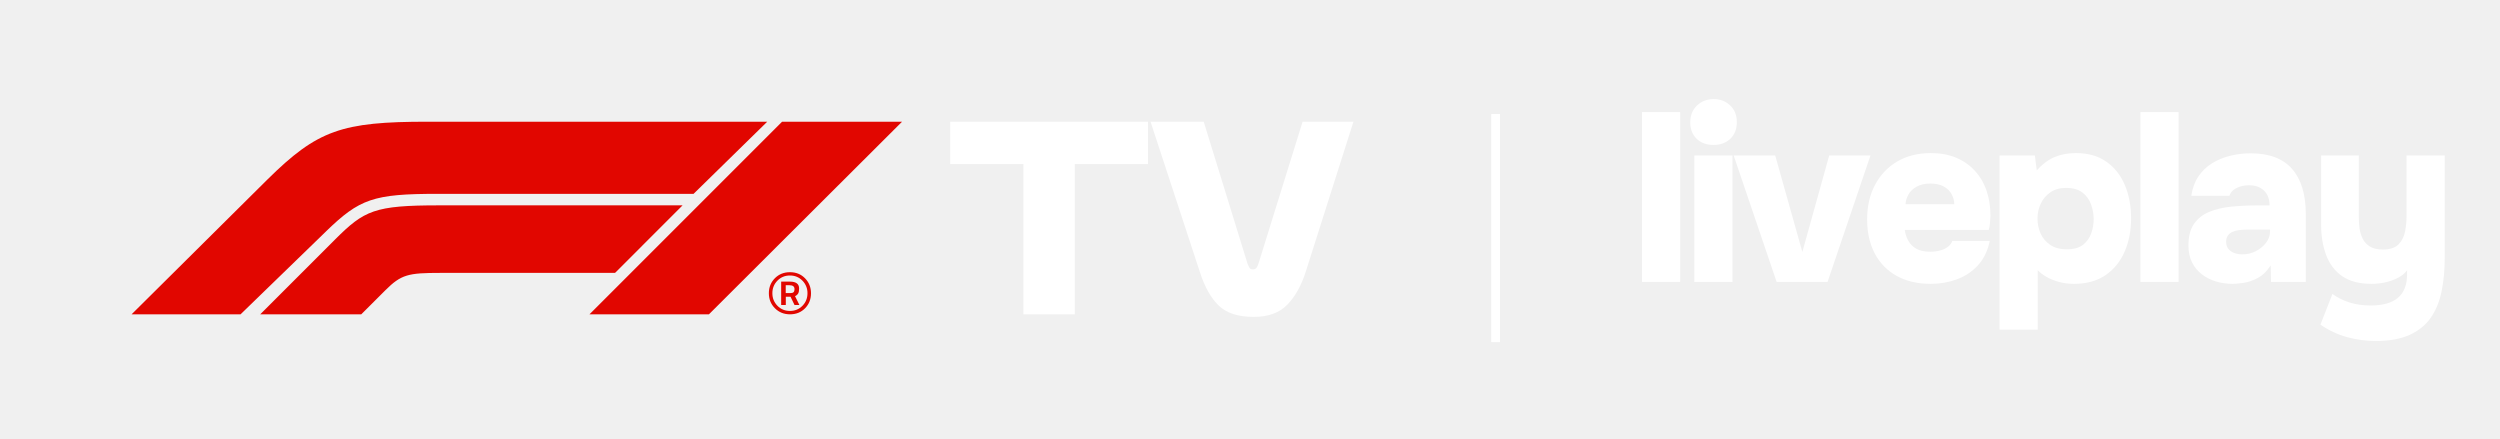
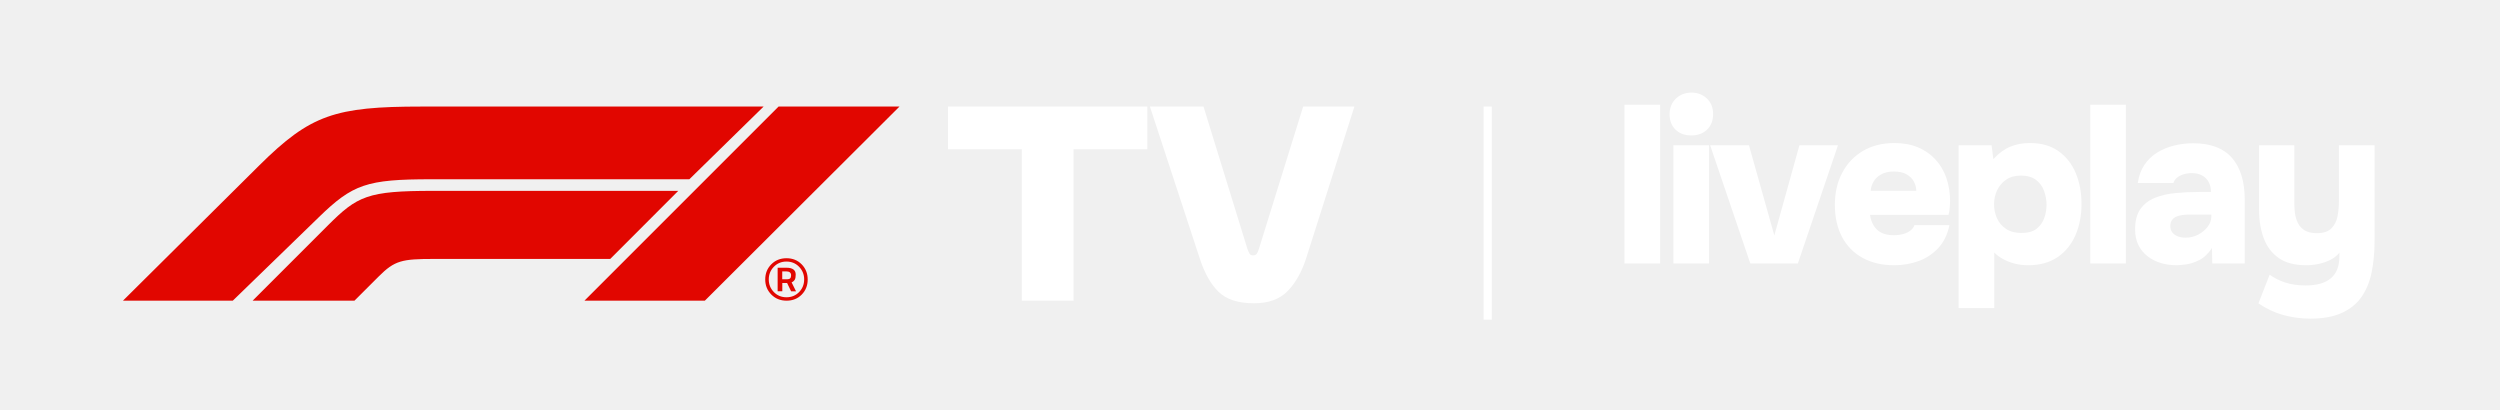
- <svg xmlns="http://www.w3.org/2000/svg" viewBox="0 0 285 50" width="570" height="100">
-   <svg x="15" y="13" width="140" height="24" viewBox="0 0 151 24">
+ <svg xmlns="http://www.w3.org/2000/svg" viewBox="0 0 305 50" width="610" height="100">
+   <svg x="15" y="13" width="151" height="24" viewBox="0 0 151 24">
    <g clip-path="url(#f1_logo_svg__a)">
      <path fill="#fff" d="M109.658 23.684V5.211h-9V0h24.316v5.21h-9v18.474zM131.827 0l5.369 17.4q.126.349.251.553.127.206.41.205.315 0 .459-.19.143-.189.269-.6L143.985 0h6.252l-5.874 18.474q-.821 2.557-2.275 4.04Q140.635 24 137.983 24q-2.875 0-4.31-1.389-1.437-1.388-2.322-4.137L125.289 0z" />
      <path fill="#E10600" d="M23.904 13.493 13.399 23.684H0L16.67 7.14C22.868 1.007 25.855 0 36.422 0H78.16l-9.059 8.87H37.616c-7.895 0-9.575.609-13.715 4.623zm43.845-3.208H37.806c-7.952 0-9.195.61-12.802 4.214l-9.185 9.185h12.424L31.2 20.73c1.954-1.954 2.825-2.14 6.762-2.14h21.484zm3.24 13.4L94.737 0H79.986L56.302 23.684H70.99zM80.963 23.684q-1.122 0-1.863-.75-.743-.75-.742-1.845 0-1.096.737-1.84.736-.745 1.858-.746 1.12 0 1.853.75t.733 1.846-.728 1.84q-.728.744-1.848.745m-.015-4.774q-.918 0-1.54.637-.617.635-.618 1.542 0 .905.619 1.542.618.636 1.54.636c.614 0 1.124-.21 1.539-.631q.619-.632.619-1.542a2.14 2.14 0 0 0-.62-1.547q-.617-.637-1.539-.637m-.506 2.61v1.017h-.57v-2.874h1.081q.56 0 .841.21.282.207.282.626 0 .418-.114.622a.8.8 0 0 1-.387.328l.54 1.09h-.6l-.49-1.016h-.58zm-.01-1.413v.967h.58q.267 0 .383-.114.118-.114.118-.37.001-.484-.61-.483z" />
    </g>
    <defs>
      <clipPath id="f1_logo_svg__a">
        <path fill="#fff" d="M0 0h150.237v24H0z" />
      </clipPath>
    </defs>
  </svg>
-   <rect x="170" y="13" width="1" height="26" fill="#fff" />
-   <svg x="187" y="11" width="92" height="28" viewBox="0 0 219.75 66.75">
+   <rect x="181" y="13" width="1" height="26" fill="#fff" />
+   <svg x="198" y="11" width="92" height="28" viewBox="0 0 219.75 66.75">
    <defs>
      <clipPath id="8396c6a091">
        <path d="M 0.285 4 L 11 4 L 11 51 L 0.285 51 Z M 0.285 4" clip-rule="nonzero" />
      </clipPath>
      <clipPath id="316db45e9c">
        <path d="M 185 15 L 219.215 15 L 219.215 66.5 L 185 66.5 Z M 185 15" clip-rule="nonzero" />
      </clipPath>
    </defs>
    <g clip-path="url(#8396c6a091)">
      <g fill="#ffffff">
        <g transform="translate(-2.87672, 50.43727)">
          <path d="M 3.328 0 L 3.328 -46.266 L 13.719 -46.266 L 13.719 0 Z M 3.328 0 " />
        </g>
      </g>
    </g>
    <g fill="#ffffff">
      <g transform="translate(11.36808, 50.43727)">
        <path d="M 3.328 0 L 3.328 -34.438 L 13.719 -34.438 L 13.719 0 Z M 8.562 -37.312 C 6.645 -37.312 5.109 -37.875 3.953 -39 C 2.797 -40.133 2.219 -41.617 2.219 -43.453 C 2.219 -45.328 2.828 -46.852 4.047 -48.031 C 5.273 -49.207 6.801 -49.797 8.625 -49.797 C 10.363 -49.797 11.844 -49.227 13.062 -48.094 C 14.289 -46.957 14.906 -45.43 14.906 -43.516 C 14.906 -41.641 14.316 -40.133 13.141 -39 C 11.961 -37.875 10.438 -37.312 8.562 -37.312 Z M 8.562 -37.312 " />
      </g>
    </g>
    <g fill="#ffffff">
      <g transform="translate(25.61289, 50.43727)">
        <path d="M 11.5 0 L -0.203 -34.438 L 11.109 -34.438 L 18.5 -8.172 L 25.812 -34.438 L 37.047 -34.438 L 25.359 0 Z M 11.5 0 " />
      </g>
    </g>
    <g fill="#ffffff">
      <g transform="translate(59.7226, 50.43727)">
        <path d="M 19.344 0.516 C 15.77 0.516 12.688 -0.203 10.094 -1.641 C 7.5 -3.078 5.504 -5.113 4.109 -7.75 C 2.723 -10.383 2.031 -13.488 2.031 -17.062 C 2.031 -20.625 2.75 -23.754 4.188 -26.453 C 5.625 -29.16 7.633 -31.273 10.219 -32.797 C 12.812 -34.328 15.875 -35.094 19.406 -35.094 C 21.977 -35.094 24.254 -34.676 26.234 -33.844 C 28.211 -33.02 29.91 -31.844 31.328 -30.312 C 32.742 -28.789 33.812 -26.984 34.531 -24.891 C 35.25 -22.805 35.609 -20.52 35.609 -18.031 C 35.566 -17.383 35.523 -16.742 35.484 -16.109 C 35.441 -15.473 35.332 -14.828 35.156 -14.172 L 12.281 -14.172 C 12.414 -13.086 12.742 -12.086 13.266 -11.172 C 13.785 -10.254 14.523 -9.535 15.484 -9.016 C 16.441 -8.492 17.66 -8.234 19.141 -8.234 C 20.191 -8.234 21.141 -8.352 21.984 -8.594 C 22.836 -8.832 23.547 -9.18 24.109 -9.641 C 24.68 -10.098 25.051 -10.609 25.219 -11.172 L 35.422 -11.172 C 34.848 -8.43 33.754 -6.195 32.141 -4.469 C 30.535 -2.75 28.617 -1.488 26.391 -0.688 C 24.172 0.113 21.82 0.516 19.344 0.516 Z M 12.484 -21.172 L 25.75 -21.172 C 25.75 -22.086 25.52 -22.977 25.062 -23.844 C 24.602 -24.719 23.895 -25.426 22.938 -25.969 C 21.977 -26.52 20.738 -26.797 19.219 -26.797 C 17.727 -26.797 16.484 -26.508 15.484 -25.938 C 14.484 -25.375 13.742 -24.656 13.266 -23.781 C 12.785 -22.914 12.523 -22.047 12.484 -21.172 Z M 12.484 -21.172 " />
      </g>
    </g>
    <g fill="#ffffff">
      <g transform="translate(94.48576, 50.43727)">
        <path d="M 3.328 13 L 3.328 -34.438 L 12.938 -34.438 L 13.453 -30.391 C 14.984 -32.086 16.609 -33.297 18.328 -34.016 C 20.047 -34.734 21.973 -35.094 24.109 -35.094 C 27.461 -35.094 30.25 -34.297 32.469 -32.703 C 34.695 -31.109 36.363 -28.984 37.469 -26.328 C 38.582 -23.672 39.141 -20.664 39.141 -17.312 C 39.141 -13.957 38.551 -10.93 37.375 -8.234 C 36.195 -5.535 34.453 -3.398 32.141 -1.828 C 29.836 -0.266 26.988 0.516 23.594 0.516 C 22.156 0.516 20.801 0.344 19.531 0 C 18.27 -0.344 17.141 -0.797 16.141 -1.359 C 15.141 -1.93 14.332 -2.547 13.719 -3.203 L 13.719 13 Z M 21.625 -8.891 C 23.539 -8.891 25.02 -9.301 26.062 -10.125 C 27.113 -10.957 27.859 -12.004 28.297 -13.266 C 28.734 -14.523 28.953 -15.789 28.953 -17.062 C 28.953 -18.445 28.711 -19.801 28.234 -21.125 C 27.754 -22.457 26.969 -23.535 25.875 -24.359 C 24.789 -25.191 23.312 -25.609 21.438 -25.609 C 19.738 -25.609 18.312 -25.207 17.156 -24.406 C 16 -23.602 15.125 -22.566 14.531 -21.297 C 13.945 -20.035 13.656 -18.688 13.656 -17.25 C 13.656 -15.812 13.938 -14.457 14.5 -13.188 C 15.07 -11.926 15.945 -10.895 17.125 -10.094 C 18.301 -9.289 19.801 -8.891 21.625 -8.891 Z M 21.625 -8.891 " />
      </g>
    </g>
    <g fill="#ffffff">
      <g transform="translate(132.8429, 50.43727)">
        <path d="M 3.328 0 L 3.328 -46.266 L 13.719 -46.266 L 13.719 0 Z M 3.328 0 " />
      </g>
    </g>
    <g fill="#ffffff">
      <g transform="translate(147.0877, 50.43727)">
        <path d="M 14.25 0.516 C 12.633 0.516 11.109 0.301 9.672 -0.125 C 8.234 -0.562 6.945 -1.211 5.812 -2.078 C 4.676 -2.953 3.781 -4.039 3.125 -5.344 C 2.477 -6.656 2.156 -8.188 2.156 -9.938 C 2.156 -12.414 2.664 -14.383 3.688 -15.844 C 4.719 -17.301 6.113 -18.391 7.875 -19.109 C 9.633 -19.828 11.645 -20.297 13.906 -20.516 C 16.176 -20.734 18.531 -20.844 20.969 -20.844 L 24.25 -20.844 C 24.25 -21.938 24.039 -22.883 23.625 -23.688 C 23.207 -24.488 22.582 -25.129 21.75 -25.609 C 20.926 -26.086 19.906 -26.328 18.688 -26.328 C 17.812 -26.328 16.992 -26.207 16.234 -25.969 C 15.473 -25.727 14.844 -25.398 14.344 -24.984 C 13.844 -24.578 13.504 -24.066 13.328 -23.453 L 2.938 -23.453 C 3.238 -25.504 3.879 -27.258 4.859 -28.719 C 5.848 -30.176 7.07 -31.363 8.531 -32.281 C 9.988 -33.195 11.629 -33.883 13.453 -34.344 C 15.285 -34.801 17.16 -35.031 19.078 -35.031 C 24.129 -35.031 27.895 -33.613 30.375 -30.781 C 32.863 -27.945 34.109 -23.852 34.109 -18.5 L 34.109 0 L 24.641 0 L 24.562 -4.516 C 23.477 -2.859 22.238 -1.68 20.844 -0.984 C 19.445 -0.285 18.141 0.133 16.922 0.281 C 15.703 0.438 14.812 0.516 14.25 0.516 Z M 16.859 -7.516 C 18.16 -7.516 19.379 -7.805 20.516 -8.391 C 21.648 -8.984 22.578 -9.75 23.297 -10.688 C 24.016 -11.625 24.375 -12.633 24.375 -13.719 L 24.375 -14.25 L 17.969 -14.25 C 17.27 -14.25 16.582 -14.203 15.906 -14.109 C 15.227 -14.023 14.629 -13.863 14.109 -13.625 C 13.586 -13.383 13.176 -13.047 12.875 -12.609 C 12.57 -12.172 12.422 -11.602 12.422 -10.906 C 12.422 -10.164 12.613 -9.547 13 -9.047 C 13.395 -8.547 13.926 -8.164 14.594 -7.906 C 15.27 -7.645 16.023 -7.516 16.859 -7.516 Z M 16.859 -7.516 " />
      </g>
    </g>
    <g clip-path="url(#316db45e9c)">
      <g fill="#ffffff">
        <g transform="translate(181.6548, 50.43727)">
          <path d="M 18.625 16.078 C 15.969 16.078 13.363 15.727 10.812 15.031 C 8.258 14.332 5.832 13.195 3.531 11.625 L 6.797 3.266 C 8.098 4.223 9.609 4.984 11.328 5.547 C 13.055 6.117 15.031 6.406 17.25 6.406 C 20.52 6.406 22.984 5.707 24.641 4.312 C 26.297 2.914 27.125 0.781 27.125 -2.094 L 27.125 -3.141 C 26.375 -2.223 25.453 -1.504 24.359 -0.984 C 23.273 -0.461 22.145 -0.082 20.969 0.156 C 19.801 0.395 18.629 0.516 17.453 0.516 C 14.141 0.516 11.477 -0.176 9.469 -1.562 C 7.469 -2.957 6.008 -4.875 5.094 -7.312 C 4.176 -9.758 3.719 -12.504 3.719 -15.547 L 3.719 -34.438 L 13.984 -34.438 L 13.984 -17.578 C 13.984 -16.617 14.047 -15.641 14.172 -14.641 C 14.305 -13.641 14.594 -12.691 15.031 -11.797 C 15.469 -10.898 16.129 -10.18 17.016 -9.641 C 17.91 -9.098 19.078 -8.828 20.516 -8.828 C 22.473 -8.828 23.91 -9.305 24.828 -10.266 C 25.742 -11.223 26.332 -12.406 26.594 -13.812 C 26.852 -15.227 26.984 -16.656 26.984 -18.094 L 26.984 -34.438 L 37.375 -34.438 L 37.375 -6.594 C 37.375 -3.238 37.086 -0.18 36.516 2.578 C 35.953 5.348 34.973 7.734 33.578 9.734 C 32.191 11.734 30.273 13.289 27.828 14.406 C 25.391 15.52 22.32 16.078 18.625 16.078 Z M 18.625 16.078 " />
        </g>
      </g>
    </g>
  </svg>
</svg>
